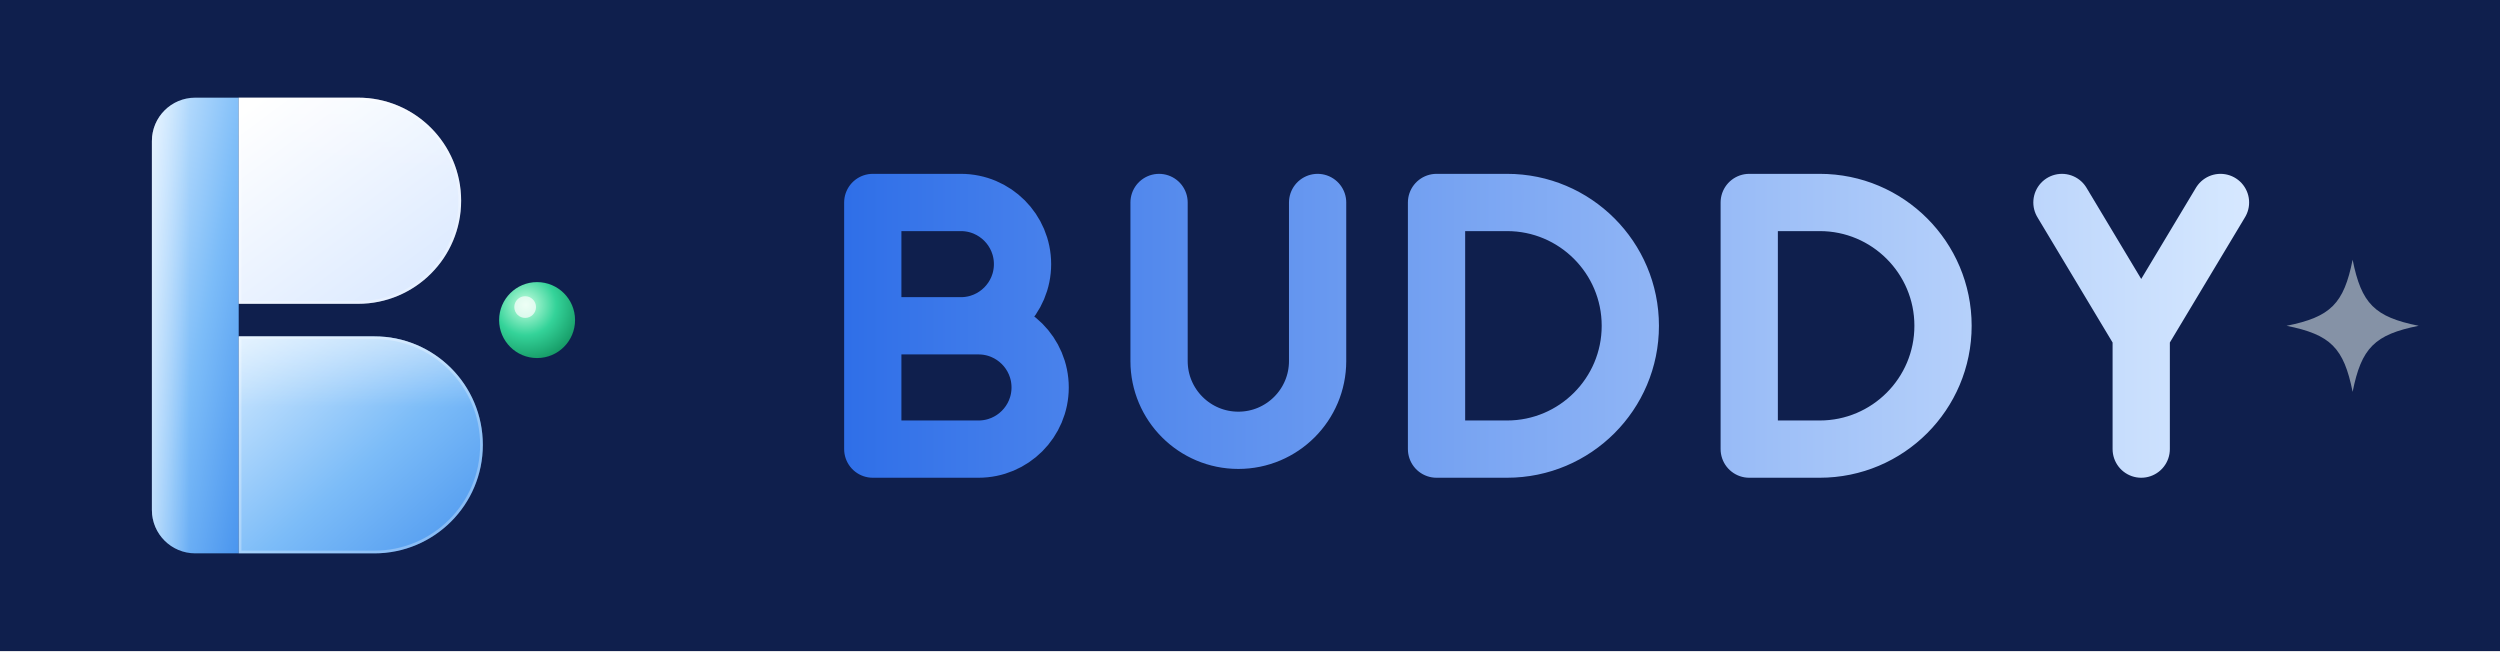
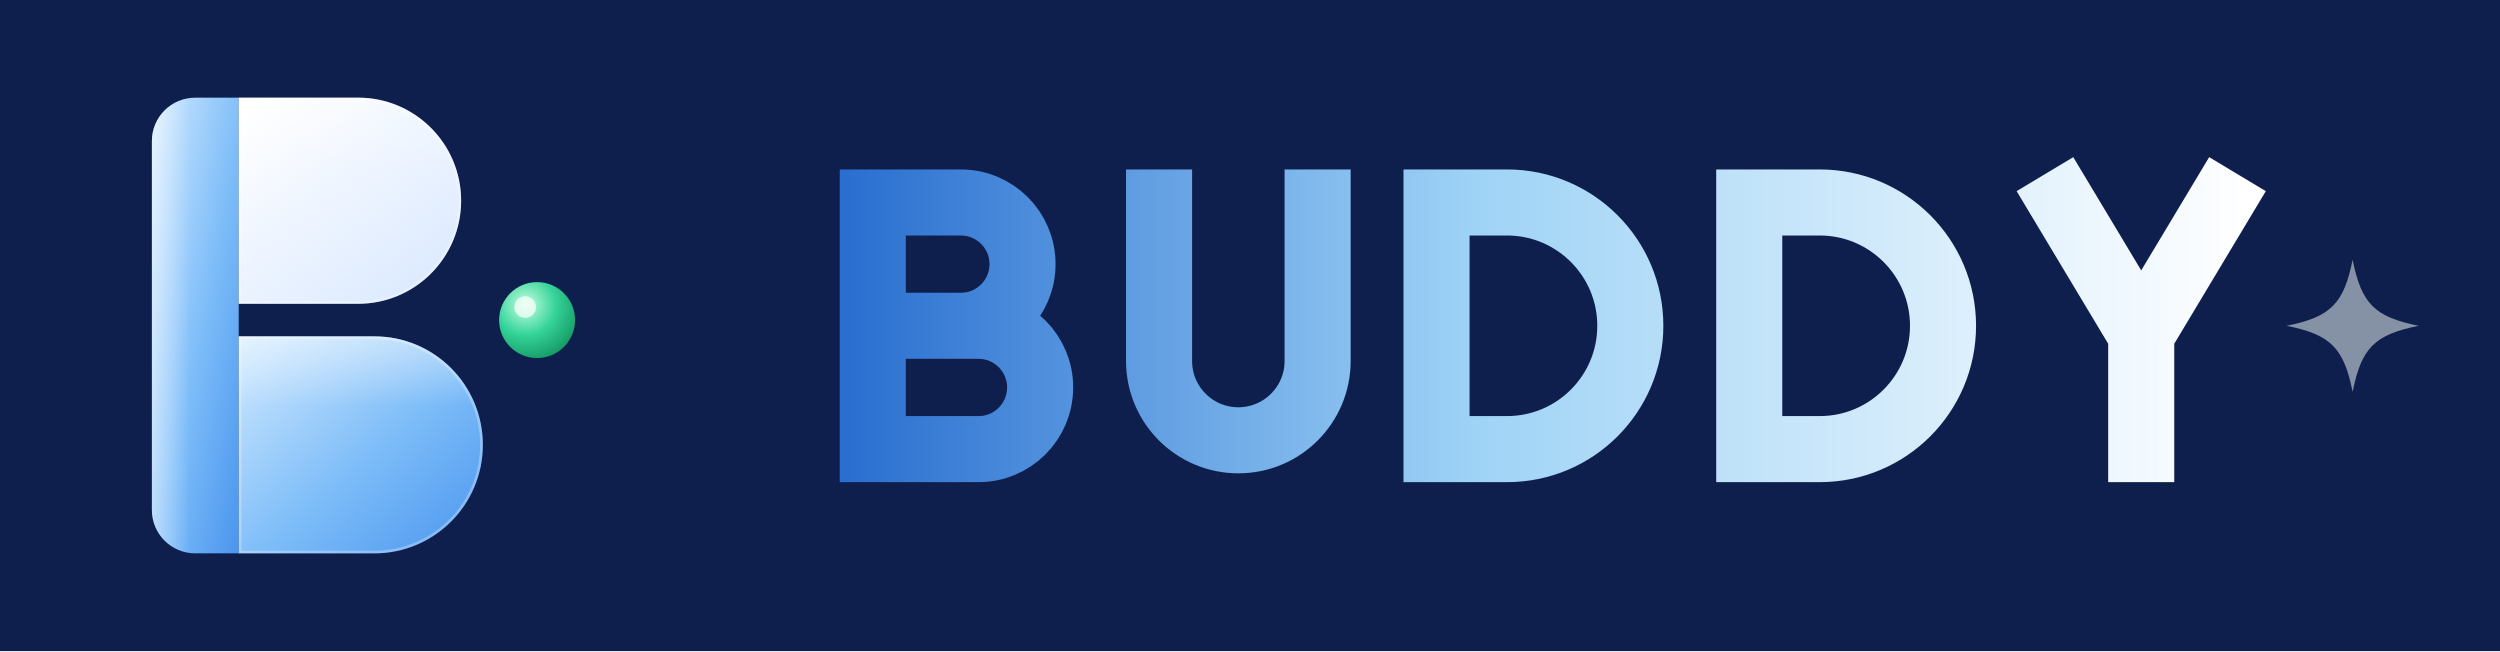
<svg xmlns="http://www.w3.org/2000/svg" width="384" height="100" viewBox="0 0 384 100">
  <rect width="384" height="100" fill="#0f1f4d" />
  <g transform="scale(0.8333)">
    <defs>
      <linearGradient id="ku" x1=".1" y1="0" x2=".9" y2="1">
        <stop offset="0" stop-color="#ffffff" />
        <stop offset="1" stop-color="#d9e8ff" />
      </linearGradient>
      <linearGradient id="kl" x1="0" y1="0" x2="1" y2="1">
        <stop offset="0" stop-color="#d4ebff" />
        <stop offset=".55" stop-color="#7cbcf8" />
        <stop offset="1" stop-color="#4a95ee" />
      </linearGradient>
      <linearGradient id="ks" x1="0" y1="0" x2="0" y2="1">
        <stop offset="0" stop-color="#fff" stop-opacity=".5" />
        <stop offset="1" stop-color="#fff" stop-opacity="0" />
      </linearGradient>
      <linearGradient id="kh" x1="0" y1="0" x2="1" y2="0">
        <stop offset="0" stop-color="#fff" stop-opacity=".45" />
        <stop offset="1" stop-color="#fff" stop-opacity="0" />
      </linearGradient>
      <radialGradient id="kd" cx=".35" cy=".3" r=".8">
        <stop offset="0" stop-color="#c6ffe0" />
        <stop offset=".5" stop-color="#34d399" />
        <stop offset="1" stop-color="#12935f" />
      </radialGradient>
      <clipPath id="kcu">
        <path d="M44 18H66A19 19 0 0 1 66 56H44Z" />
      </clipPath>
      <clipPath id="kcl">
        <path d="M44 62H69A20 20 0 0 1 69 102H44Z" />
      </clipPath>
      <clipPath id="kcs">
        <path d="M36 18H44V102H36A8 8 0 0 1 28 94V26A8 8 0 0 1 36 18Z" />
      </clipPath>
    </defs>
    <path d="M36 18H44V102H36A8 8 0 0 1 28 94V26A8 8 0 0 1 36 18Z" fill="url(#kl)" />
    <path d="M44 18H66A19 19 0 0 1 66 56H44Z" fill="url(#ku)" />
    <path d="M44 62H69A20 20 0 0 1 69 102H44Z" fill="url(#kl)" />
    <rect x="44" y="18" width="48" height="15" fill="url(#ks)" clip-path="url(#kcu)" opacity=".25" />
    <rect x="44" y="62" width="48" height="13" fill="url(#ks)" clip-path="url(#kcl)" opacity=".8" />
    <rect x="28" y="18" width="7" height="84" fill="url(#kh)" clip-path="url(#kcs)" />
    <g fill="none" stroke="#fff" stroke-opacity=".28" stroke-width="1">
      <path d="M44 18H66A19 19 0 0 1 66 56H44Z" clip-path="url(#kcu)" />
      <path d="M44 62H69A20 20 0 0 1 69 102H44Z" clip-path="url(#kcl)" />
    </g>
    <circle cx="99" cy="59" r="7" fill="url(#kd)" />
    <circle cx="96.8" cy="56.6" r="2" fill="#fff" fill-opacity=".7" />
  </g>
  <g transform="translate(130 31.1) scale(0.6765)">
    <defs>
      <linearGradient id="wg" gradientUnits="userSpaceOnUse" x1="0" y1="0" x2="318" y2="0">
-         <stop offset="0" stop-color="#2f6fe8" />
-         <stop offset="1" stop-color="#d6e8ff" />
+         <stop offset="0" stop-color="#2a6fd0" />
+         <stop offset=".45" stop-color="#9fd3f6" />
+         <stop offset="1" stop-color="#ffffff" />
      </linearGradient>
    </defs>
-     <path d="M6 0V56M6 0H26A14 14 0 0 1 26 28H6M6 28H30A14 14 0 0 1 30 56H6M71 0V36A18 18 0 0 0 107 36V0M134 0H150A28 28 0 0 1 150 56H134V0M205 0H221A28 28 0 0 1 221 56H205V0M276 0L294 30L312 0M294 30V56" fill="none" stroke="url(#wg)" stroke-width="13" stroke-linecap="round" stroke-linejoin="round" />
+     <path d="M6 0V56M6 0H26A14 14 0 0 1 26 28H6M6 28H30A14 14 0 0 1 30 56H6M71 0V36A18 18 0 0 0 107 36V0M134 0H150A28 28 0 0 1 150 56H134V0M205 0H221A28 28 0 0 1 221 56H205V0M276 0L294 30L312 0M294 30V56" fill="none" stroke="url(#wg)" stroke-width="15" stroke-linecap="square" stroke-linejoin="miter" />
    <path transform="translate(342 28)" d="M0 -15C2 -5 5 -2 15 0C5 2 2 5 0 15C-2 5 -5 2 -15 0C-5 -2 -2 -5 0 -15Z" fill="#8592a6" />
  </g>
</svg>
